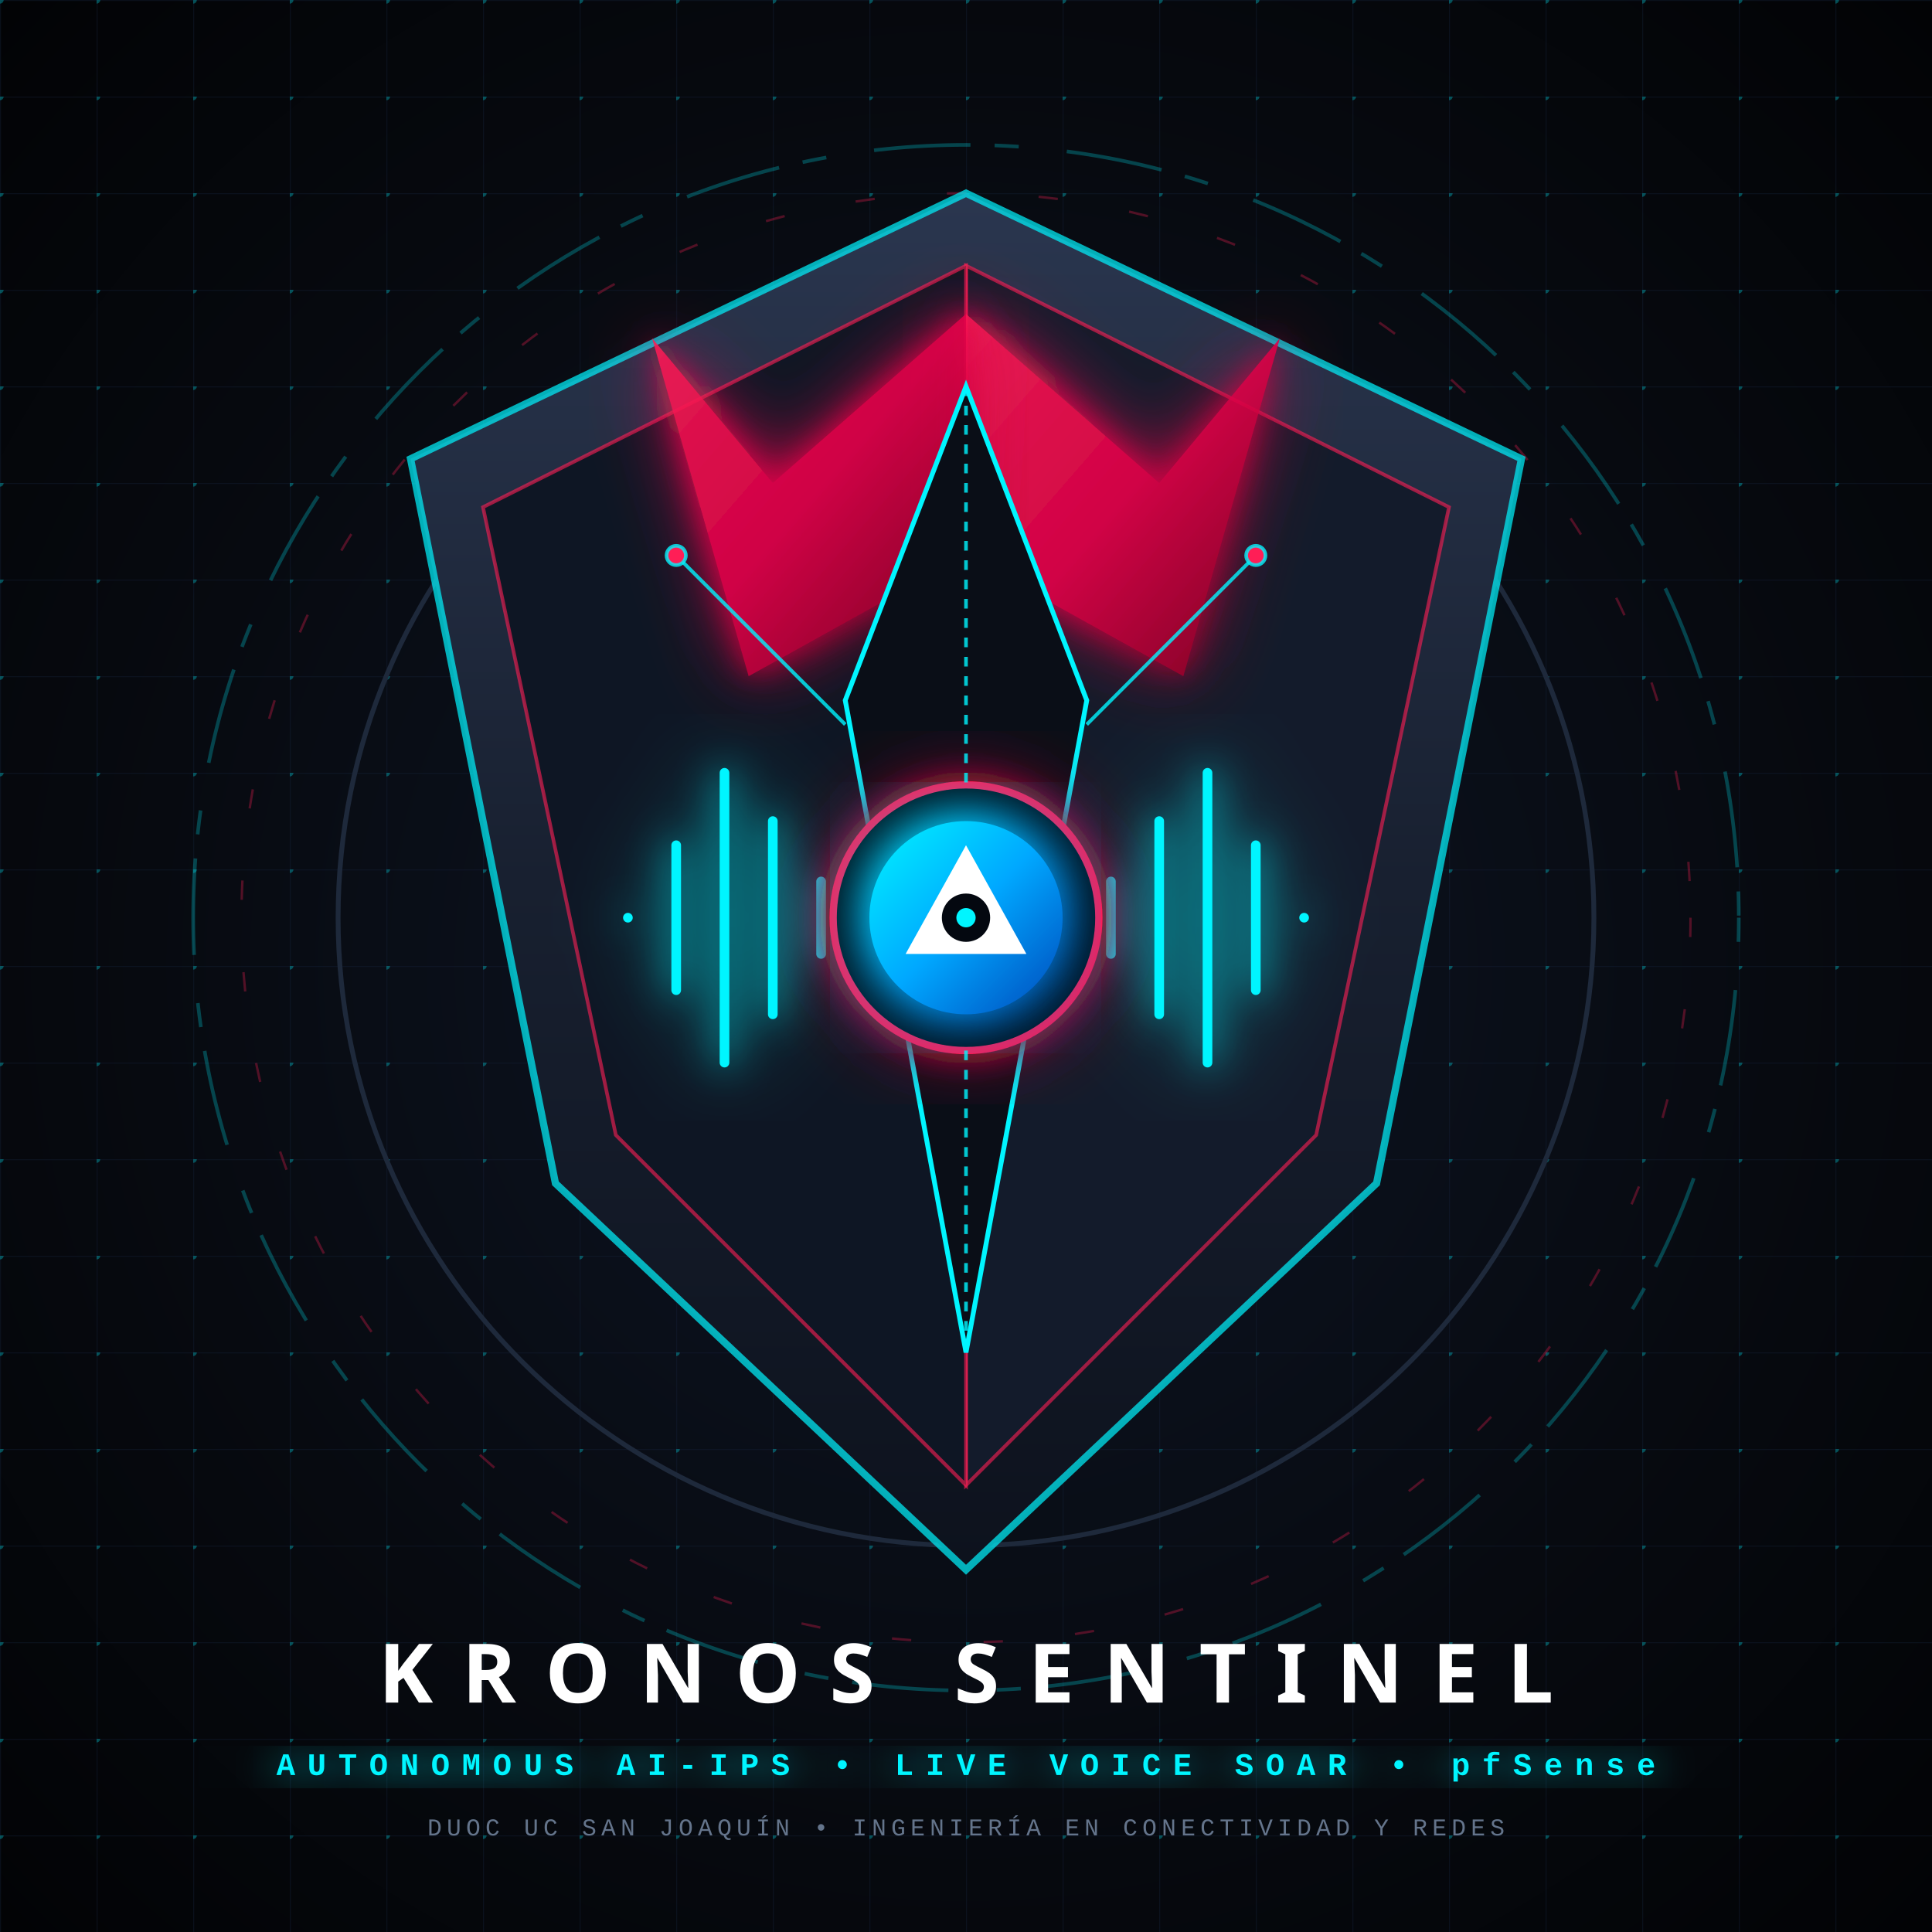
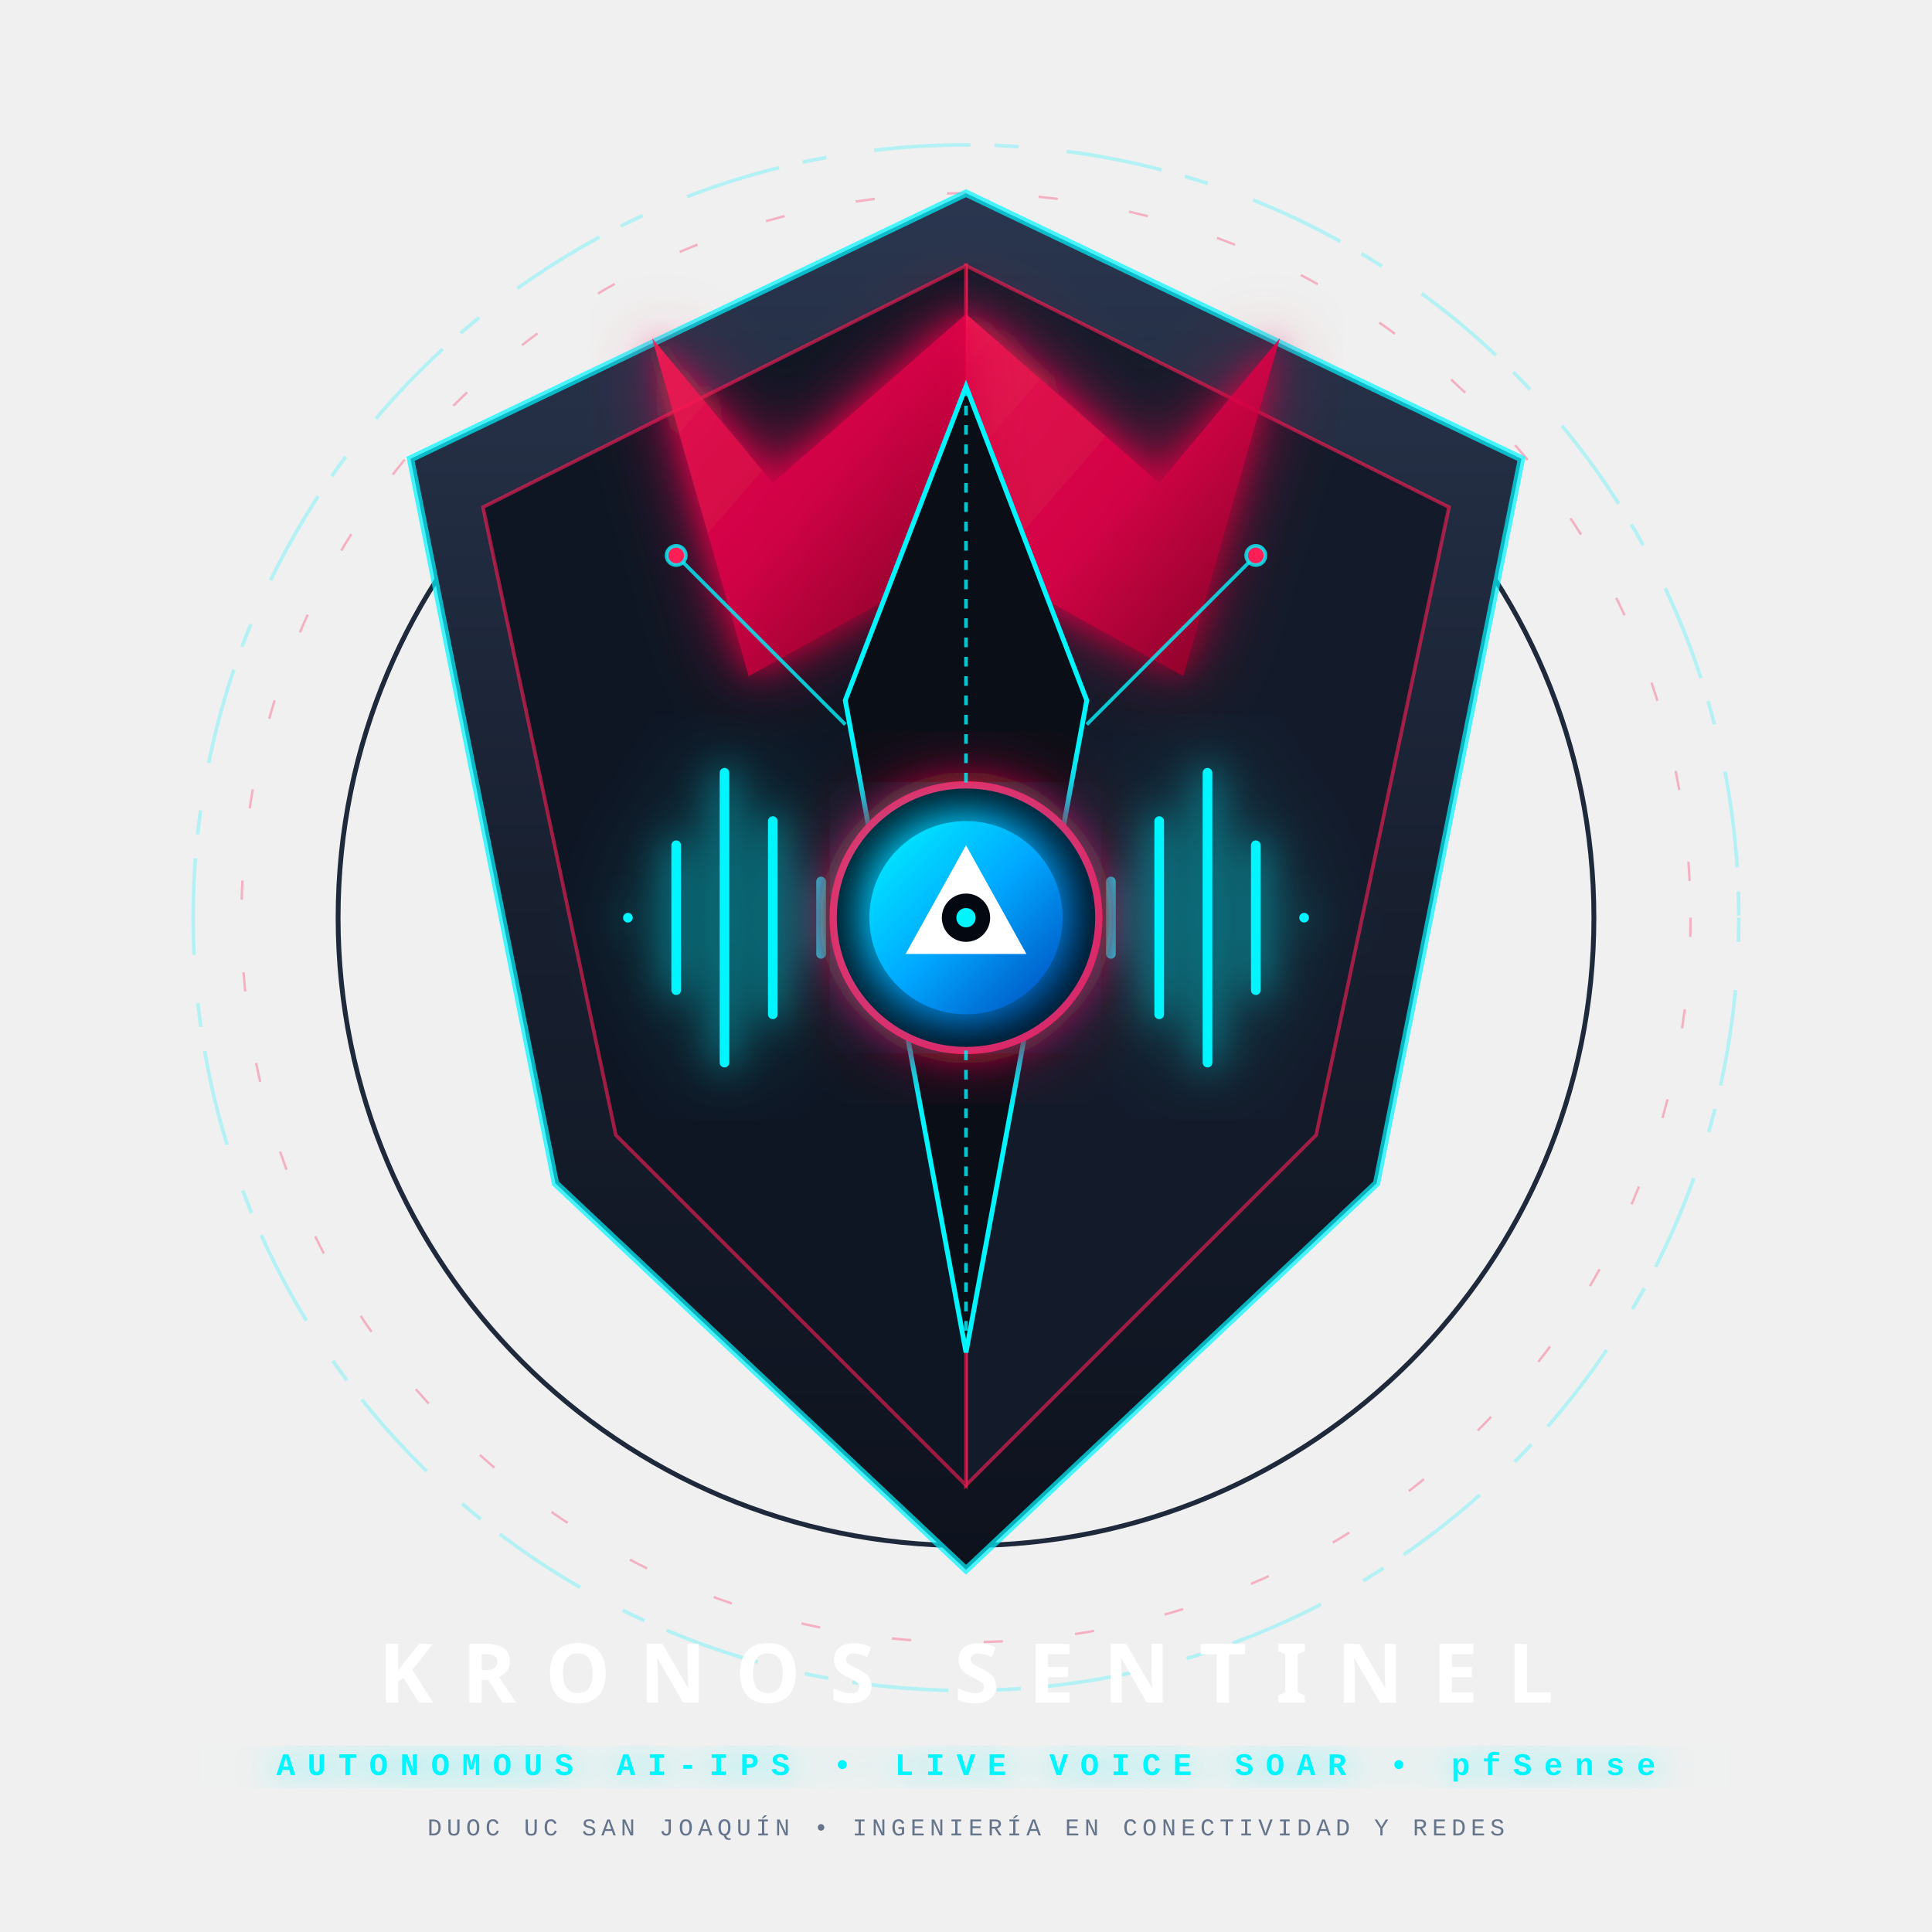
<svg xmlns="http://www.w3.org/2000/svg" viewBox="0 0 800 800" width="100%" height="100%">
  <defs>
    <radialGradient id="bgGrad" cx="50%" cy="50%" r="70%">
      <stop offset="0%" stop-color="#0e1626" />
      <stop offset="60%" stop-color="#070a10" />
      <stop offset="100%" stop-color="#020305" />
    </radialGradient>
    <linearGradient id="crimsonGrad" x1="0%" y1="0%" x2="100%" y2="100%">
      <stop offset="0%" stop-color="#FF1E56" />
      <stop offset="50%" stop-color="#E60049" />
      <stop offset="100%" stop-color="#800020" />
    </linearGradient>
    <linearGradient id="cyanGrad" x1="0%" y1="0%" x2="100%" y2="100%">
      <stop offset="0%" stop-color="#00F5FF" />
      <stop offset="50%" stop-color="#00A8FF" />
      <stop offset="100%" stop-color="#0048BA" />
    </linearGradient>
    <linearGradient id="steelGrad" x1="0%" y1="0%" x2="0%" y2="100%">
      <stop offset="0%" stop-color="#2A364F" />
      <stop offset="50%" stop-color="#182030" />
      <stop offset="100%" stop-color="#0D121D" />
    </linearGradient>
    <filter id="neonGlowCyan" x="-20%" y="-20%" width="140%" height="140%">
      <feGaussianBlur stdDeviation="8" result="blur1" />
      <feGaussianBlur stdDeviation="16" result="blur2" />
      <feMerge>
        <feMergeNode in="blur2" />
        <feMergeNode in="blur1" />
        <feMergeNode in="SourceGraphic" />
      </feMerge>
    </filter>
    <filter id="neonGlowRed" x="-20%" y="-20%" width="140%" height="140%">
      <feGaussianBlur stdDeviation="6" result="blur1" />
      <feGaussianBlur stdDeviation="14" result="blur2" />
      <feMerge>
        <feMergeNode in="blur2" />
        <feMergeNode in="blur1" />
        <feMergeNode in="SourceGraphic" />
      </feMerge>
    </filter>
    <pattern id="circuitGrid" width="40" height="40" patternUnits="userSpaceOnUse">
      <path d="M 40 0 L 0 0 0 40" fill="none" stroke="#162238" stroke-width="0.8" stroke-opacity="0.4" />
      <circle cx="0" cy="0" r="1.5" fill="#00F5FF" fill-opacity="0.3" />
    </pattern>
  </defs>
-   <rect width="800" height="800" fill="url(#bgGrad)" />
-   <rect width="800" height="800" fill="url(#circuitGrid)" />
  <circle cx="400" cy="380" r="320" fill="none" stroke="#00F5FF" stroke-width="1.5" stroke-dasharray="10 20 40 10" stroke-opacity="0.25" />
  <circle cx="400" cy="380" r="300" fill="none" stroke="#FF1E56" stroke-width="1" stroke-dasharray="8 30" stroke-opacity="0.3" />
  <circle cx="400" cy="380" r="260" fill="none" stroke="#1E293B" stroke-width="2" />
  <polygon points="400,80 630,190 570,490 400,650 230,490 170,190" fill="url(#steelGrad)" stroke="#00F5FF" stroke-width="3" stroke-opacity="0.7" />
  <polygon points="400,110 600,210 545,470 400,615" fill="#131B2B" stroke="#FF1E56" stroke-width="1.5" stroke-opacity="0.6" />
  <polygon points="400,110 200,210 255,470 400,615" fill="#0E1624" stroke="#FF1E56" stroke-width="1.5" stroke-opacity="0.6" />
  <path d="M 400 130 L 480 200 L 530 140 L 490 280 L 400 230 Z" fill="url(#crimsonGrad)" filter="url(#neonGlowRed)" opacity="0.9" />
  <path d="M 400 130 L 320 200 L 270 140 L 310 280 L 400 230 Z" fill="url(#crimsonGrad)" filter="url(#neonGlowRed)" opacity="0.9" />
  <polygon points="400,160 450,290 400,560 350,290" fill="#0A0E17" stroke="#00F5FF" stroke-width="2" />
  <g filter="url(#neonGlowCyan)">
    <line x1="260" y1="380" x2="260" y2="380" stroke="#00F5FF" stroke-width="4" stroke-linecap="round" />
    <line x1="280" y1="350" x2="280" y2="410" stroke="#00F5FF" stroke-width="4" stroke-linecap="round" />
    <line x1="300" y1="320" x2="300" y2="440" stroke="#00F5FF" stroke-width="4" stroke-linecap="round" />
    <line x1="320" y1="340" x2="320" y2="420" stroke="#00F5FF" stroke-width="4" stroke-linecap="round" />
    <line x1="340" y1="365" x2="340" y2="395" stroke="#00F5FF" stroke-width="4" stroke-linecap="round" />
    <line x1="460" y1="365" x2="460" y2="395" stroke="#00F5FF" stroke-width="4" stroke-linecap="round" />
    <line x1="480" y1="340" x2="480" y2="420" stroke="#00F5FF" stroke-width="4" stroke-linecap="round" />
    <line x1="500" y1="320" x2="500" y2="440" stroke="#00F5FF" stroke-width="4" stroke-linecap="round" />
    <line x1="520" y1="350" x2="520" y2="410" stroke="#00F5FF" stroke-width="4" stroke-linecap="round" />
    <line x1="540" y1="380" x2="540" y2="380" stroke="#00F5FF" stroke-width="4" stroke-linecap="round" />
  </g>
  <circle cx="400" cy="380" r="55" fill="#060A12" stroke="#FF1E56" stroke-width="3" filter="url(#neonGlowRed)" />
  <circle cx="400" cy="380" r="40" fill="url(#cyanGrad)" filter="url(#neonGlowCyan)" />
  <polygon points="400,350 425,395 375,395" fill="#FFFFFF" />
  <circle cx="400" cy="380" r="10" fill="#040810" />
  <circle cx="400" cy="380" r="4" fill="#00F5FF" />
  <g stroke="#00F5FF" stroke-width="1.5" stroke-opacity="0.8">
    <line x1="400" y1="160" x2="400" y2="325" stroke-dasharray="4 4" />
    <line x1="400" y1="435" x2="400" y2="560" stroke-dasharray="4 4" />
    <line x1="280" y1="230" x2="350" y2="300" />
    <circle cx="280" cy="230" r="4" fill="#FF1E56" />
    <line x1="520" y1="230" x2="450" y2="300" />
    <circle cx="520" cy="230" r="4" fill="#FF1E56" />
  </g>
  <text x="400" y="705" font-family="'Orbitron', 'Segoe UI', 'Arial Black', sans-serif" font-size="34" font-weight="900" letter-spacing="12" fill="#FFFFFF" text-anchor="middle">
    KRONOS SENTINEL
  </text>
  <text x="400" y="735" font-family="'Consolas', 'Courier New', monospace" font-size="13" font-weight="bold" letter-spacing="5" fill="#00F5FF" text-anchor="middle" filter="url(#neonGlowCyan)">
    AUTONOMOUS AI-IPS • LIVE VOICE SOAR • pfSense
  </text>
  <text x="400" y="760" font-family="'Consolas', 'Courier New', monospace" font-size="10" letter-spacing="2" fill="#64748B" text-anchor="middle">
    DUOC UC SAN JOAQUÍN • INGENIERÍA EN CONECTIVIDAD Y REDES
  </text>
</svg>
